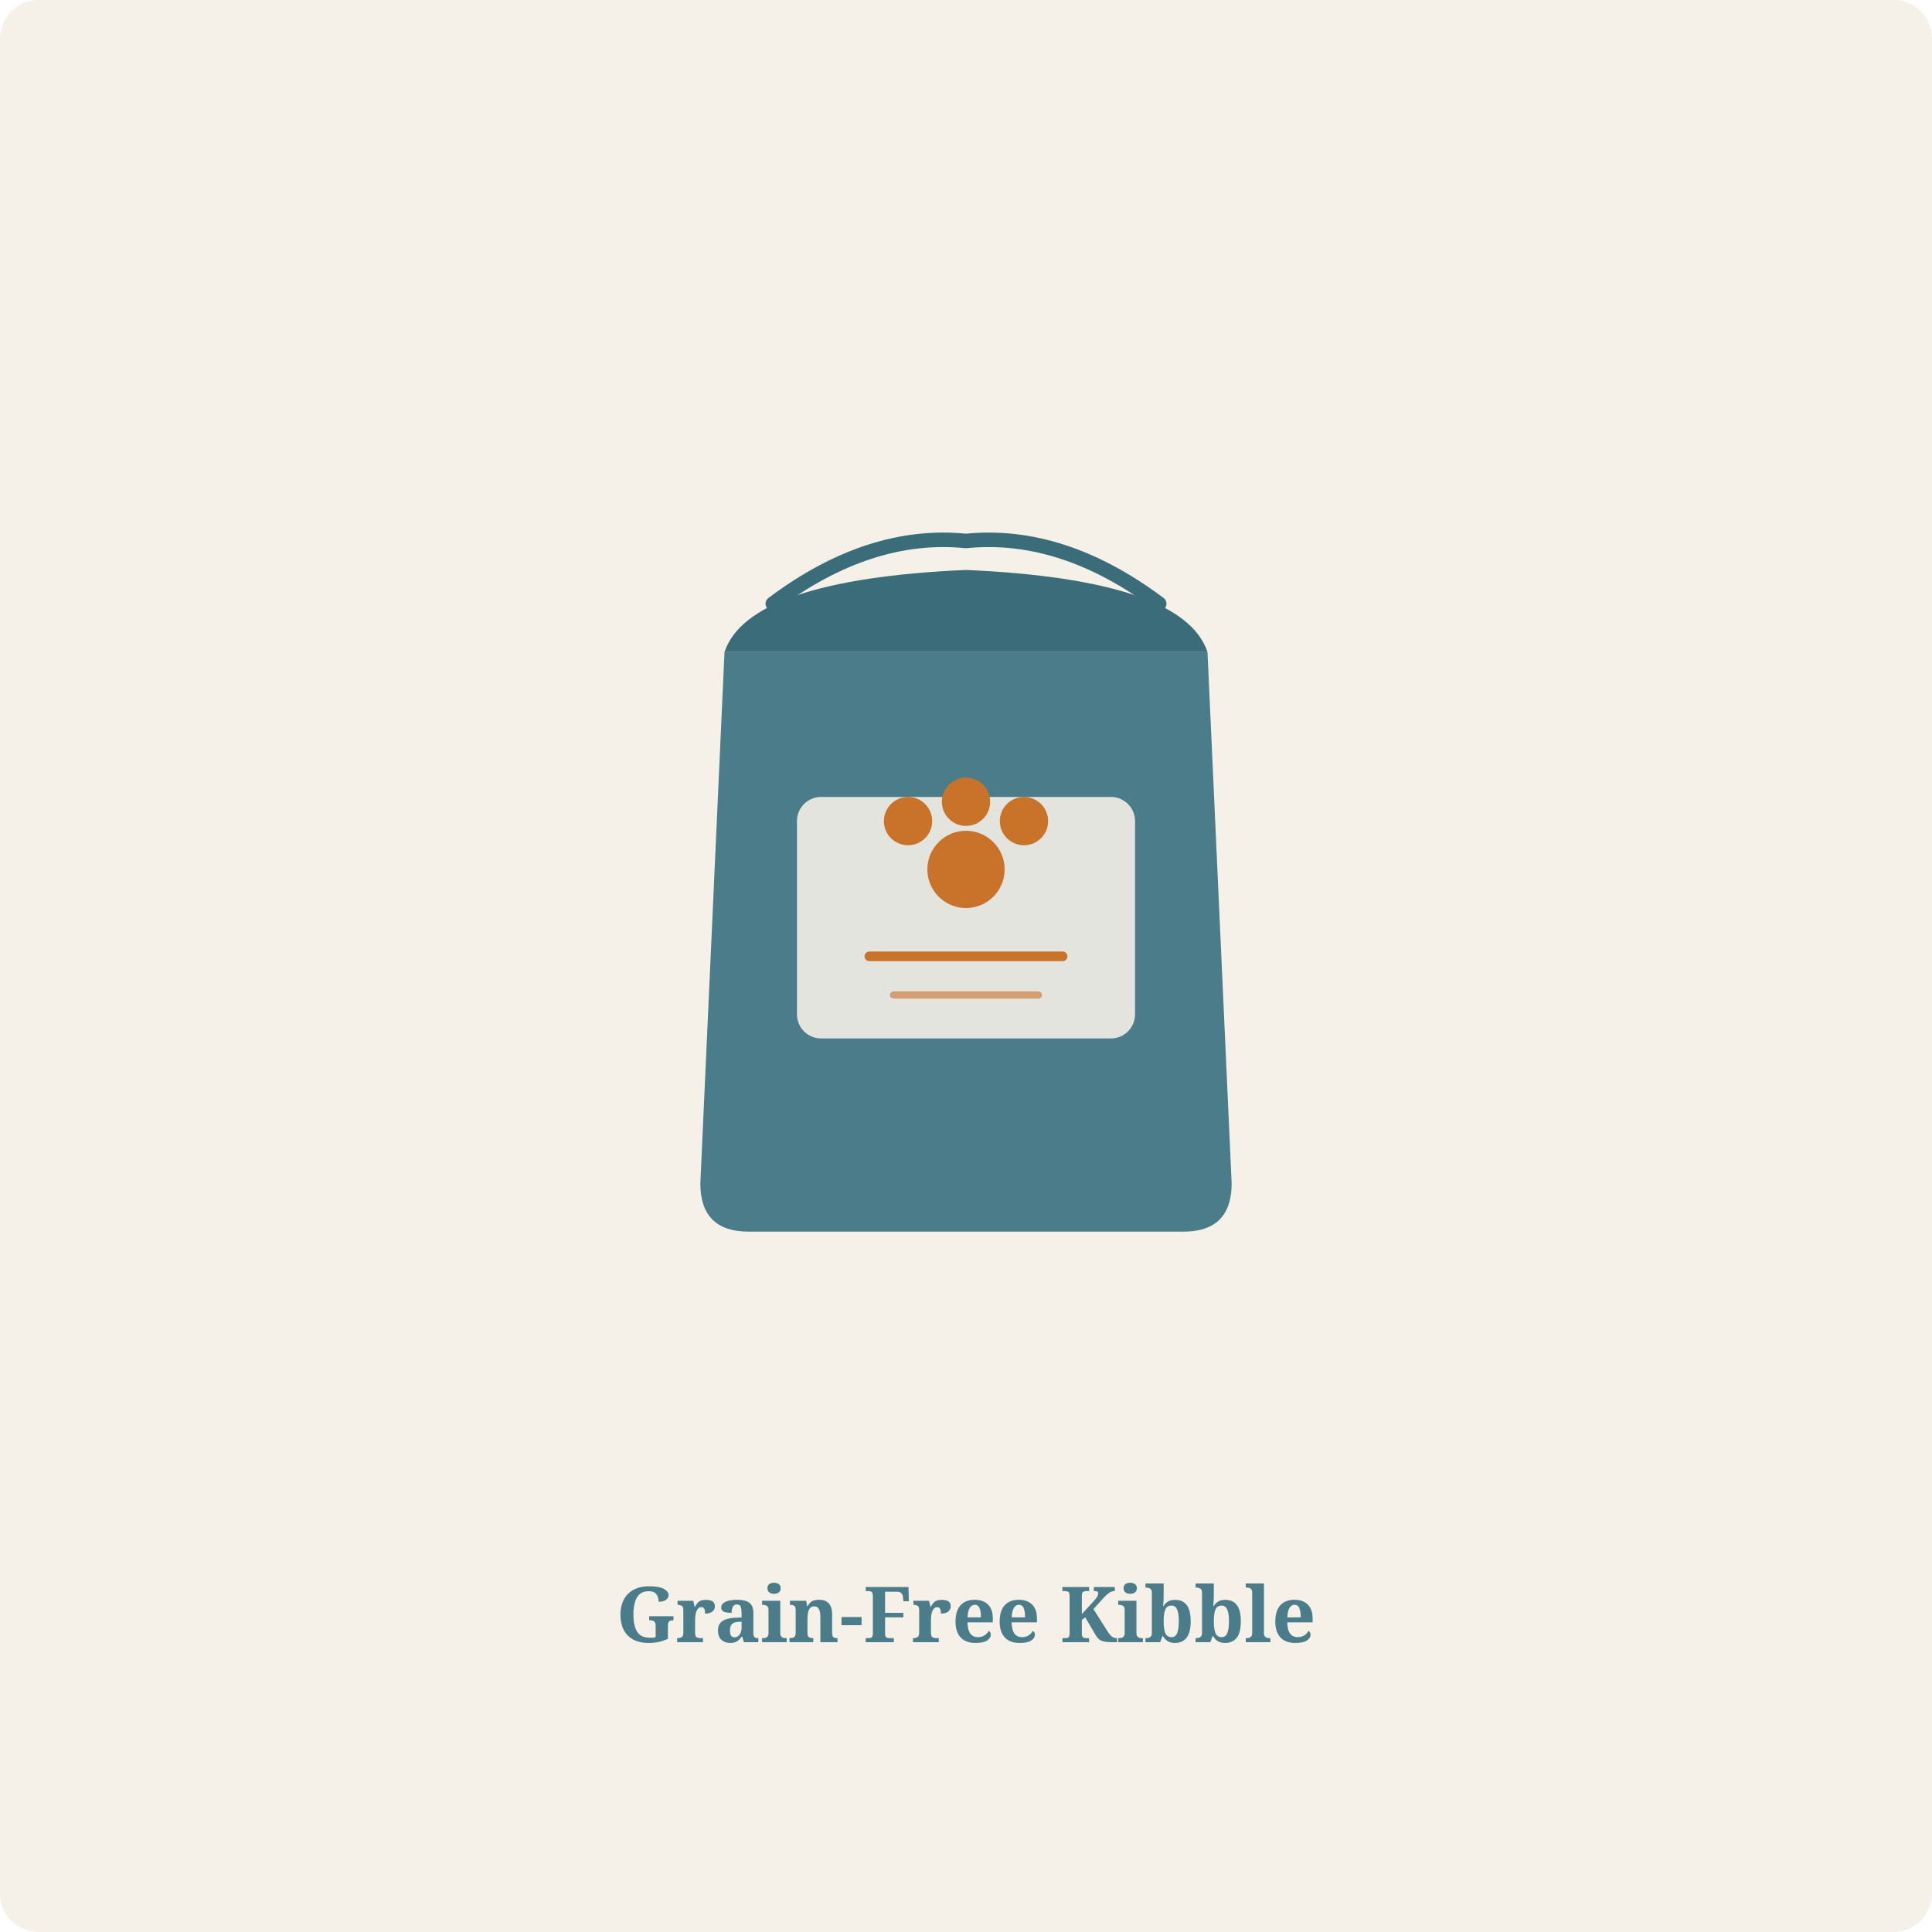
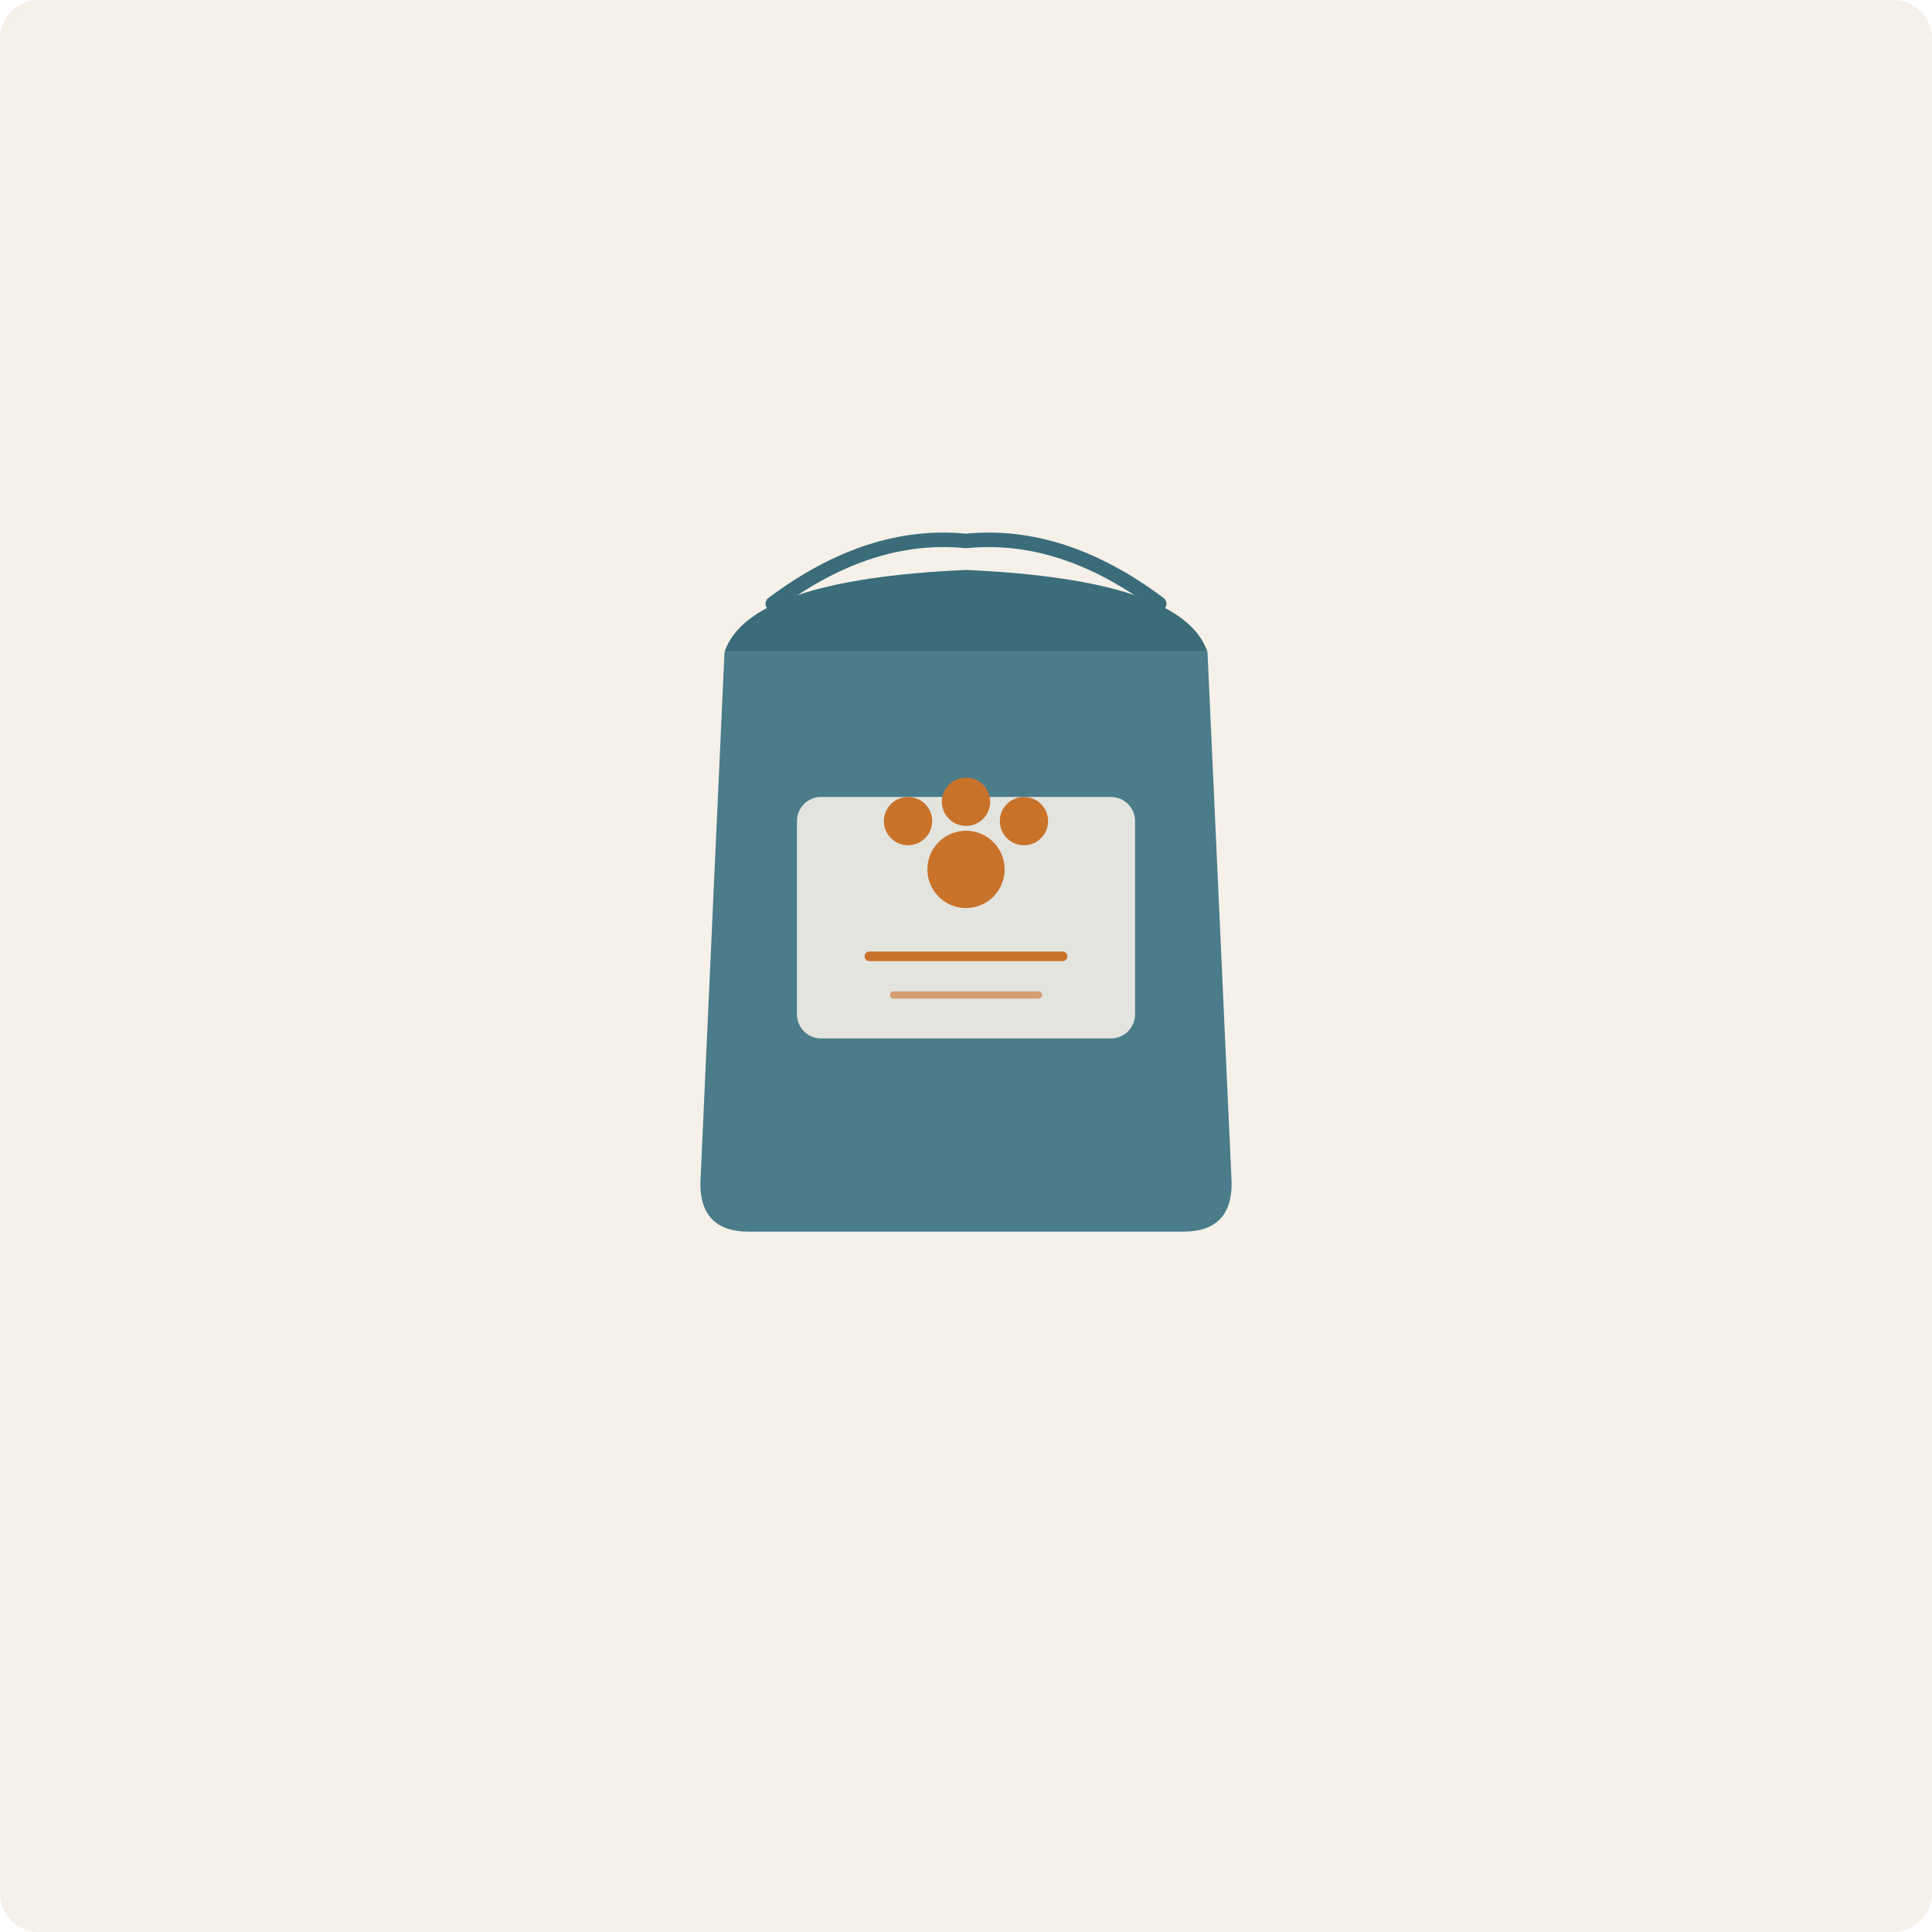
<svg xmlns="http://www.w3.org/2000/svg" width="400" height="400" viewBox="0 0 400 400">
  <rect width="400" height="400" fill="#F5F0E8" rx="8" />
  <g transform="translate(200,190)">
    <path d="M-50,-55 L-55,55 Q-55,65 -45,65 L45,65 Q55,65 55,55 L50,-55 Z" fill="#4A7C8A" />
    <path d="M-50,-55 Q-45,-70 0,-72 Q45,-70 50,-55 Z" fill="#3A6C7A" />
    <path d="M-40,-65 Q-20,-80 0,-78 Q20,-80 40,-65" fill="none" stroke="#3A6C7A" stroke-width="3" stroke-linecap="round" />
    <rect x="-35" y="-25" width="70" height="50" rx="5" fill="#F5F0E8" opacity="0.9" />
    <g fill="#C8722A">
      <circle cx="0" cy="-10" r="8" />
      <circle cx="-12" cy="-20" r="5" />
      <circle cx="0" cy="-24" r="5" />
      <circle cx="12" cy="-20" r="5" />
    </g>
    <line x1="-20" y1="8" x2="20" y2="8" stroke="#C8722A" stroke-width="2" stroke-linecap="round" />
    <line x1="-15" y1="16" x2="15" y2="16" stroke="#C8722A" stroke-width="1.5" stroke-linecap="round" opacity="0.6" />
  </g>
-   <text x="200" y="340" text-anchor="middle" font-family="Georgia, serif" font-size="16" fill="#4A7C8A" font-weight="bold">Grain-Free Kibble</text>
</svg>
